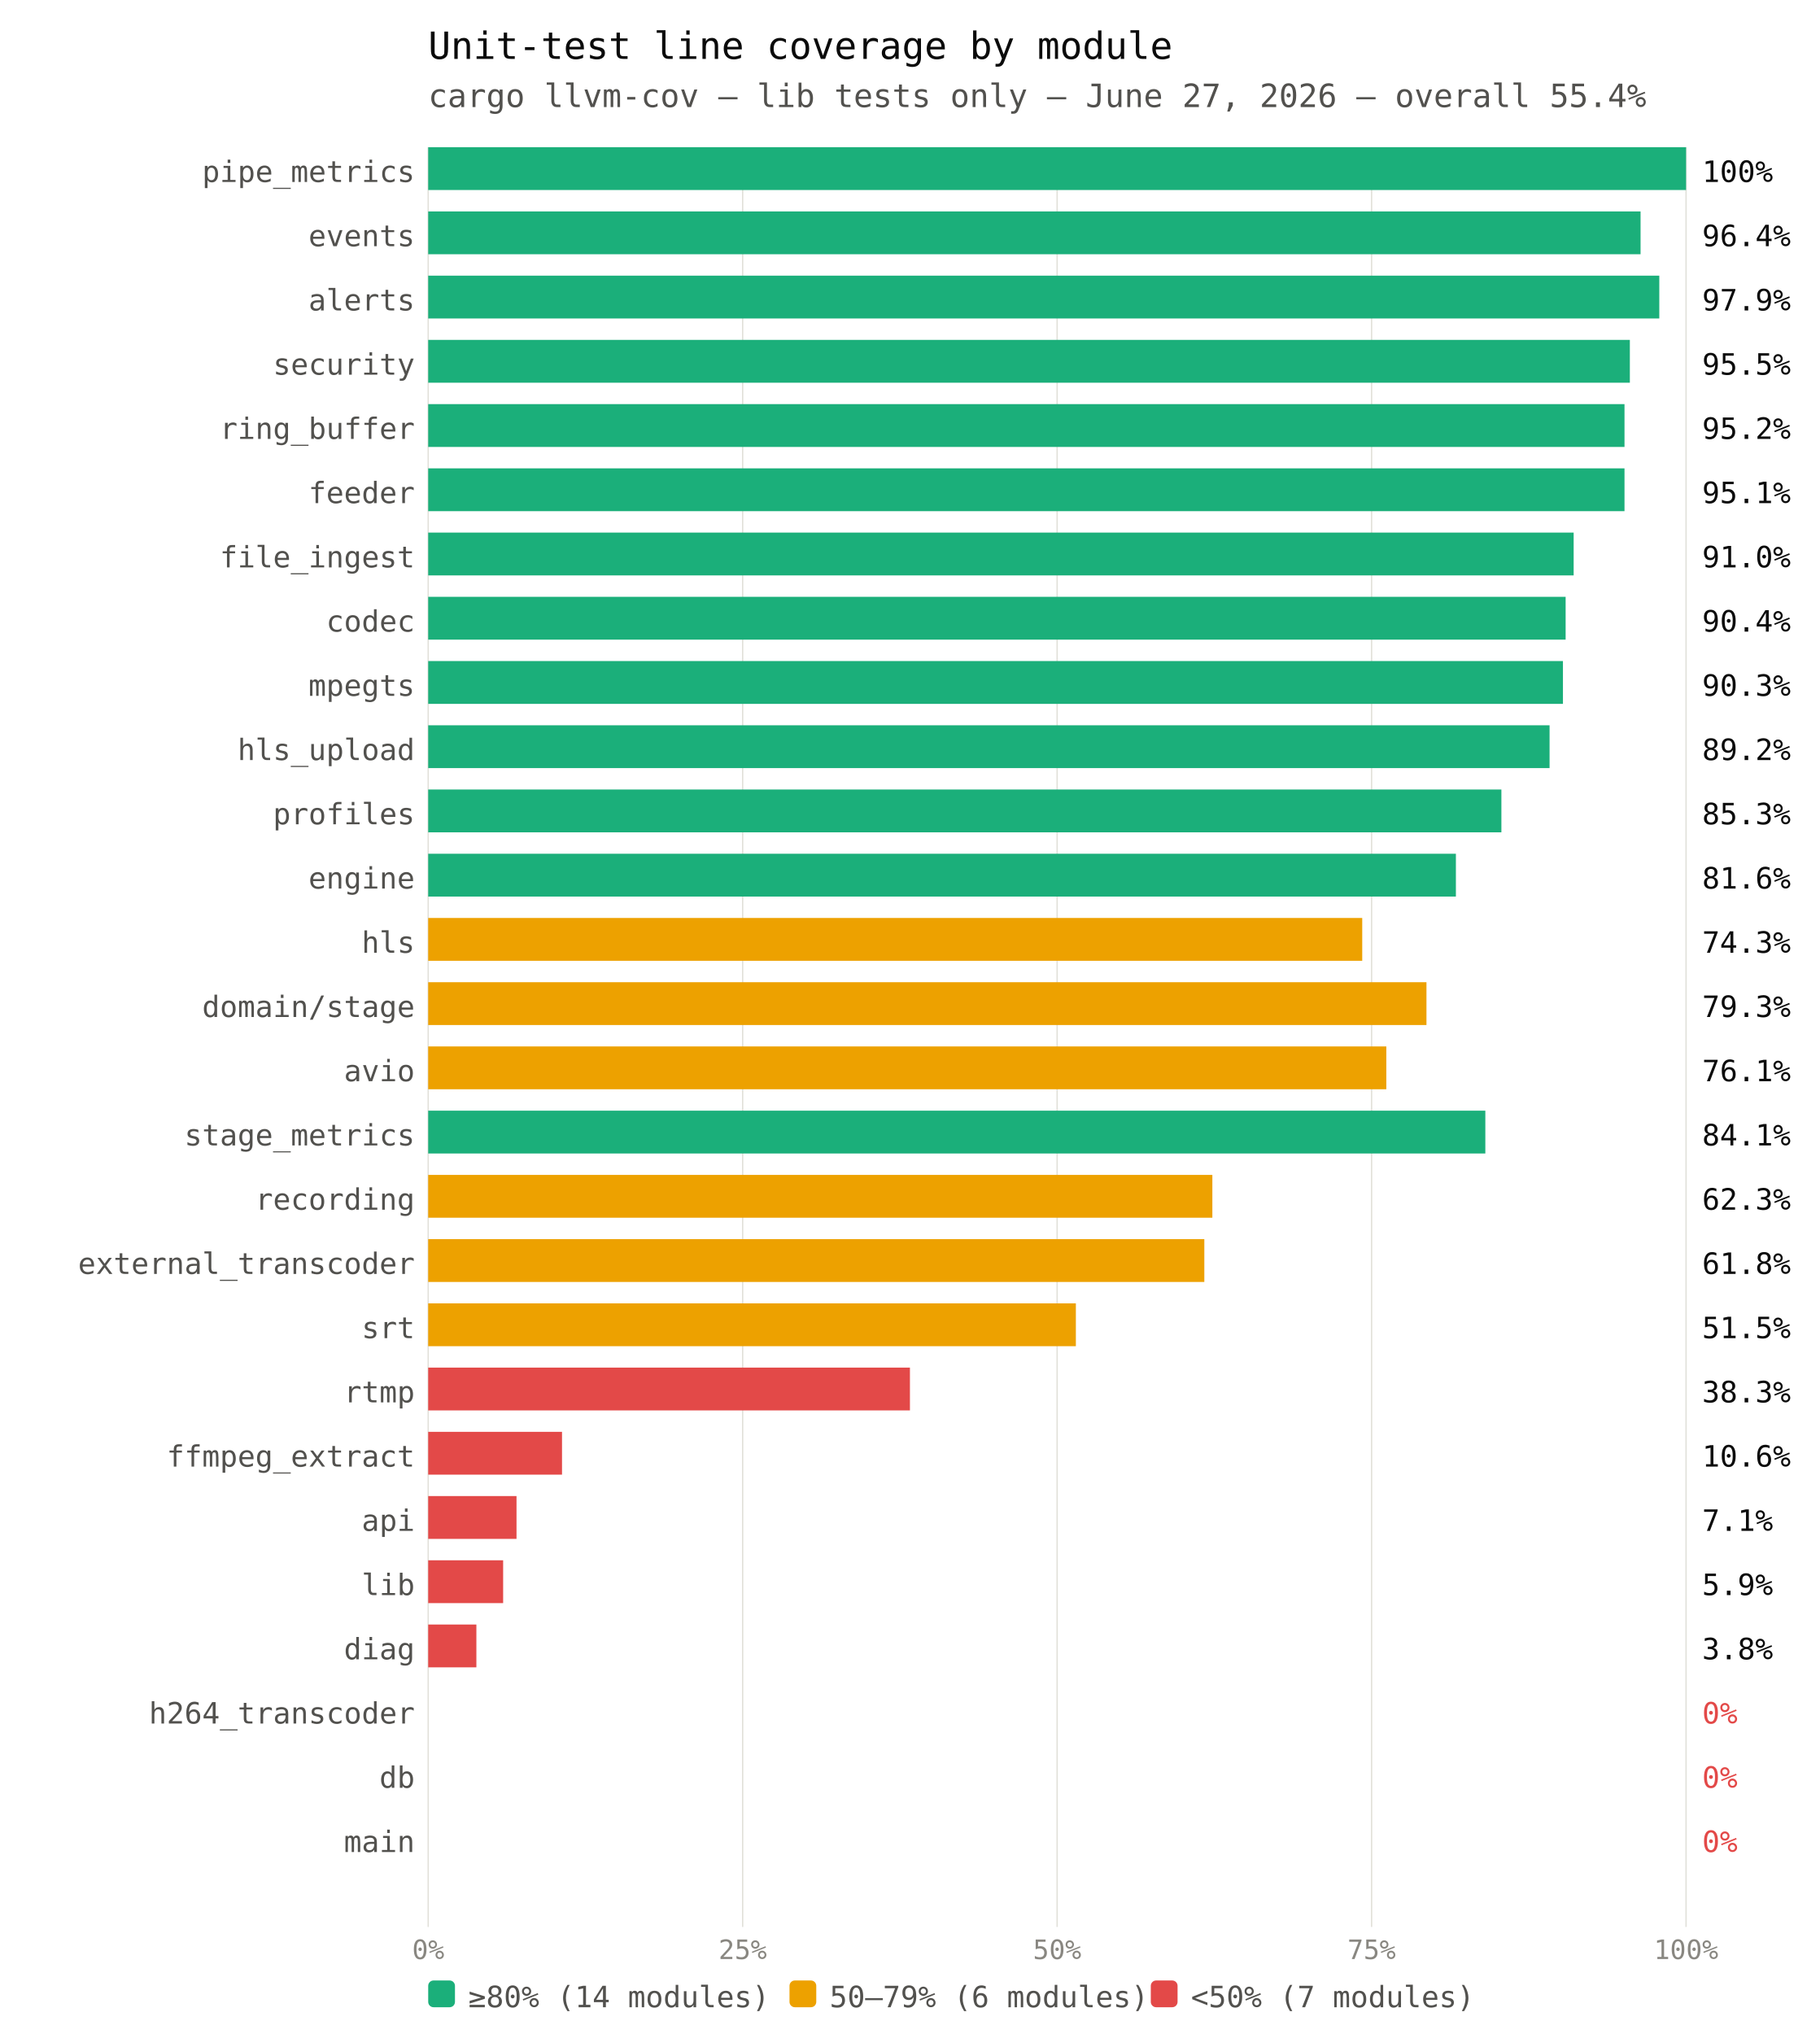
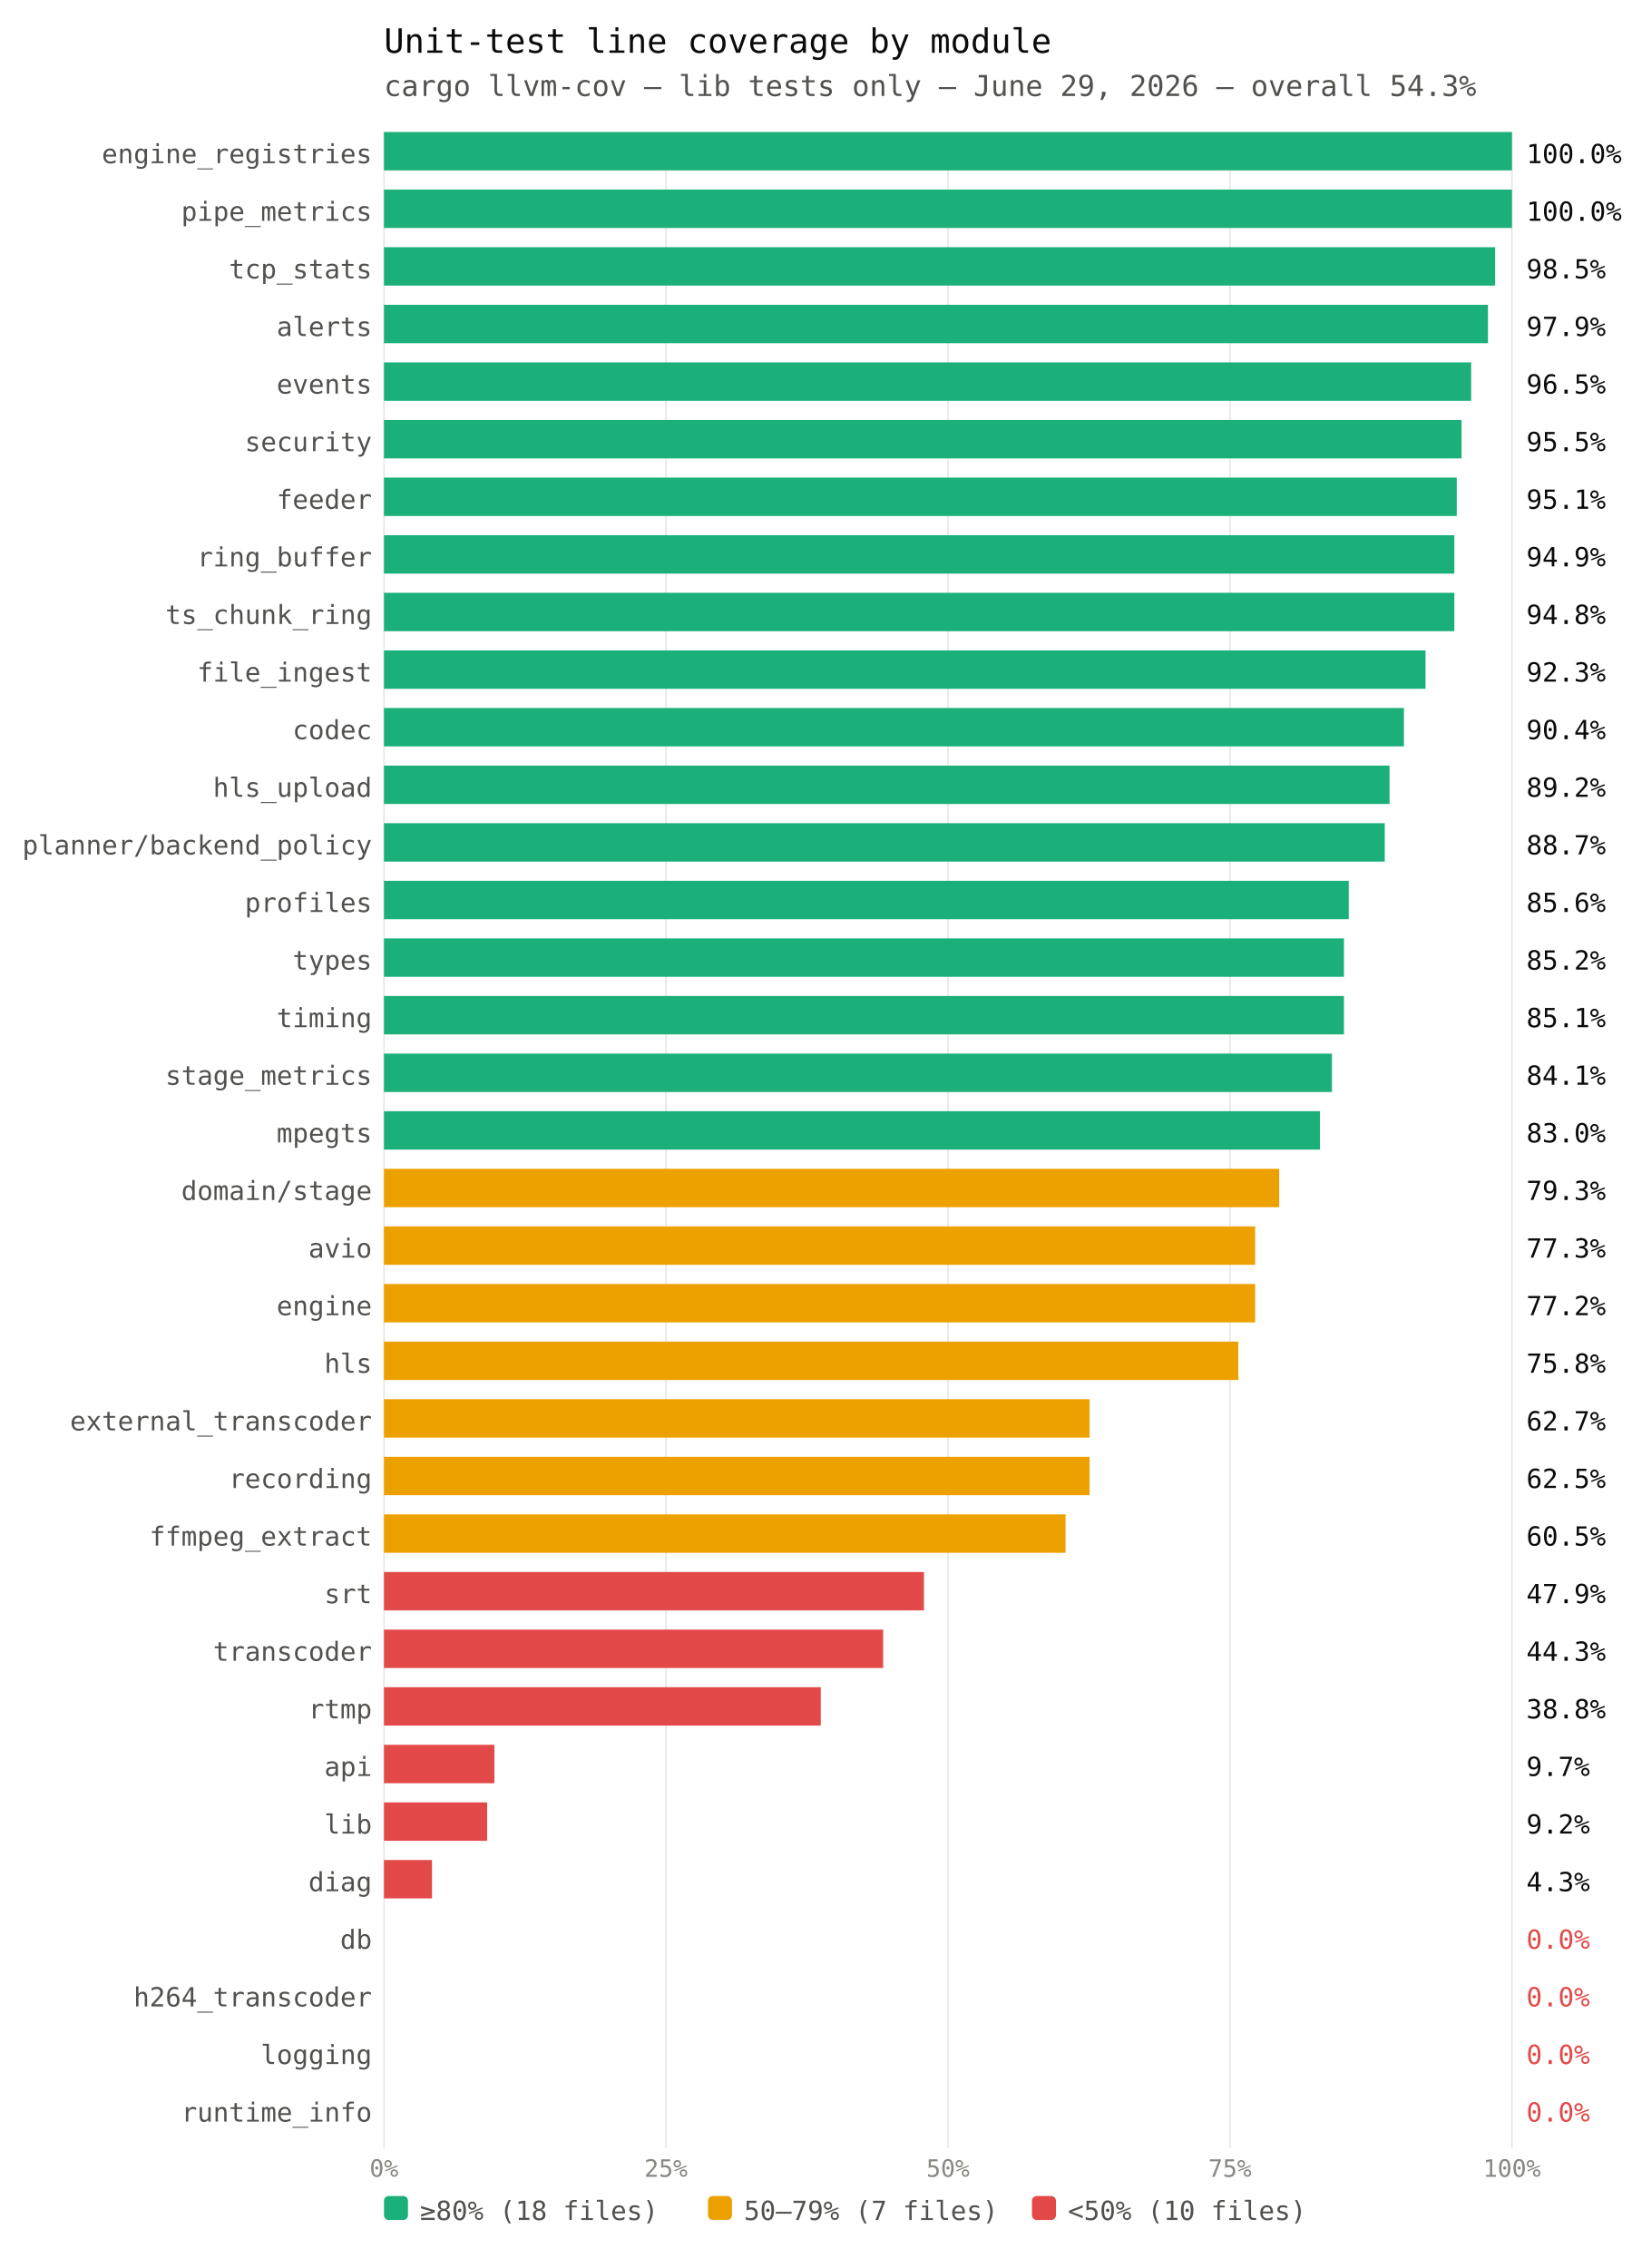
- <svg xmlns="http://www.w3.org/2000/svg" viewBox="0 0 680 760" role="img" font-family="ui-monospace,SFMono-Regular,Menlo,Monaco,Consolas,monospace" font-size="12">
+ <svg xmlns="http://www.w3.org/2000/svg" viewBox="0 0 680 945" role="img" font-family="ui-monospace,SFMono-Regular,Menlo,Monaco,Consolas,monospace" font-size="12">
  <style>
    rect.bar-high   { fill: #1baf7a; }
    rect.bar-mid    { fill: #eda100; }
    rect.bar-low    { fill: #e34948; }
    text.label      { fill: #52514e; font-size: 11px; }
    text.pct        { fill: #0b0b0b; font-size: 11px; font-weight: 500; }
    text.pct-zero   { fill: #e34948; font-size: 11px; font-weight: 500; }
    text.title      { fill: #0b0b0b; font-size: 14px; font-weight: 500; }
    text.subtitle   { fill: #52514e; font-size: 12px; }
    line.grid       { stroke: #e1e0d9; stroke-width: 0.5; }
    text.axis       { fill: #898781; font-size: 10px; }
    text.legend     { fill: #52514e; font-size: 11px; }
    rect.legend-box { rx: 2; ry: 2; }
  </style>
  <text x="160" y="22" class="title">Unit-test line coverage by module</text>
-   <text x="160" y="40" class="subtitle">cargo llvm-cov — lib tests only — June 27, 2026 — overall 55.4%</text>
-   <line x1="160" y1="55" x2="160" y2="720" class="grid" stroke="#c3c2b7" stroke-width="0.8" />
-   <line x1="277.5" y1="55" x2="277.5" y2="720" class="grid" />
-   <line x1="395" y1="55" x2="395" y2="720" class="grid" />
-   <line x1="512.5" y1="55" x2="512.5" y2="720" class="grid" />
-   <line x1="630" y1="55" x2="630" y2="720" class="grid" stroke="#c3c2b7" stroke-width="0.8" />
-   <text x="160" y="732" class="axis" text-anchor="middle">0%</text>
-   <text x="277.5" y="732" class="axis" text-anchor="middle">25%</text>
-   <text x="395" y="732" class="axis" text-anchor="middle">50%</text>
-   <text x="512.5" y="732" class="axis" text-anchor="middle">75%</text>
-   <text x="630" y="732" class="axis" text-anchor="middle">100%</text>
-   <text x="155" y="68" class="label" text-anchor="end">pipe_metrics</text>
+   <text x="160" y="40" class="subtitle">cargo llvm-cov — lib tests only — June 29, 2026 — overall 54.3%</text>
+   <line x1="160" y1="55" x2="160" y2="895" class="grid" stroke="#c3c2b7" stroke-width="0.8" />
+   <line x1="277.5" y1="55" x2="277.5" y2="895" class="grid" />
+   <line x1="395" y1="55" x2="395" y2="895" class="grid" />
+   <line x1="512.5" y1="55" x2="512.5" y2="895" class="grid" />
+   <line x1="630" y1="55" x2="630" y2="895" class="grid" stroke="#c3c2b7" stroke-width="0.8" />
+   <text x="160" y="907" class="axis" text-anchor="middle">0%</text>
+   <text x="277.5" y="907" class="axis" text-anchor="middle">25%</text>
+   <text x="395" y="907" class="axis" text-anchor="middle">50%</text>
+   <text x="512.5" y="907" class="axis" text-anchor="middle">75%</text>
+   <text x="630" y="907" class="axis" text-anchor="middle">100%</text>
+   <text x="155" y="68" class="label" text-anchor="end">engine_registries</text>
  <rect x="160" y="55" width="470" height="16" class="bar-high" />
-   <text x="636" y="68" class="pct">100%</text>
-   <text x="155" y="92" class="label" text-anchor="end">events</text>
-   <rect x="160" y="79" width="453" height="16" class="bar-high" />
-   <text x="636" y="92" class="pct">96.4%</text>
-   <text x="155" y="116" class="label" text-anchor="end">alerts</text>
-   <rect x="160" y="103" width="460" height="16" class="bar-high" />
-   <text x="636" y="116" class="pct">97.9%</text>
-   <text x="155" y="140" class="label" text-anchor="end">security</text>
-   <rect x="160" y="127" width="449" height="16" class="bar-high" />
-   <text x="636" y="140" class="pct">95.5%</text>
-   <text x="155" y="164" class="label" text-anchor="end">ring_buffer</text>
-   <rect x="160" y="151" width="447" height="16" class="bar-high" />
-   <text x="636" y="164" class="pct">95.2%</text>
-   <text x="155" y="188" class="label" text-anchor="end">feeder</text>
-   <rect x="160" y="175" width="447" height="16" class="bar-high" />
-   <text x="636" y="188" class="pct">95.1%</text>
-   <text x="155" y="212" class="label" text-anchor="end">file_ingest</text>
-   <rect x="160" y="199" width="428" height="16" class="bar-high" />
-   <text x="636" y="212" class="pct">91.0%</text>
-   <text x="155" y="236" class="label" text-anchor="end">codec</text>
-   <rect x="160" y="223" width="425" height="16" class="bar-high" />
-   <text x="636" y="236" class="pct">90.4%</text>
-   <text x="155" y="260" class="label" text-anchor="end">mpegts</text>
-   <rect x="160" y="247" width="424" height="16" class="bar-high" />
-   <text x="636" y="260" class="pct">90.3%</text>
-   <text x="155" y="284" class="label" text-anchor="end">hls_upload</text>
-   <rect x="160" y="271" width="419" height="16" class="bar-high" />
-   <text x="636" y="284" class="pct">89.2%</text>
-   <text x="155" y="308" class="label" text-anchor="end">profiles</text>
-   <rect x="160" y="295" width="401" height="16" class="bar-high" />
-   <text x="636" y="308" class="pct">85.3%</text>
-   <text x="155" y="332" class="label" text-anchor="end">engine</text>
-   <rect x="160" y="319" width="384" height="16" class="bar-high" />
-   <text x="636" y="332" class="pct">81.6%</text>
-   <text x="155" y="356" class="label" text-anchor="end">hls</text>
-   <rect x="160" y="343" width="349" height="16" class="bar-mid" />
-   <text x="636" y="356" class="pct">74.3%</text>
-   <text x="155" y="380" class="label" text-anchor="end">domain/stage</text>
-   <rect x="160" y="367" width="373" height="16" class="bar-mid" />
-   <text x="636" y="380" class="pct">79.3%</text>
-   <text x="155" y="404" class="label" text-anchor="end">avio</text>
-   <rect x="160" y="391" width="358" height="16" class="bar-mid" />
-   <text x="636" y="404" class="pct">76.1%</text>
-   <text x="155" y="428" class="label" text-anchor="end">stage_metrics</text>
-   <rect x="160" y="415" width="395" height="16" class="bar-high" />
-   <text x="636" y="428" class="pct">84.1%</text>
-   <text x="155" y="452" class="label" text-anchor="end">recording</text>
-   <rect x="160" y="439" width="293" height="16" class="bar-mid" />
-   <text x="636" y="452" class="pct">62.3%</text>
-   <text x="155" y="476" class="label" text-anchor="end">external_transcoder</text>
-   <rect x="160" y="463" width="290" height="16" class="bar-mid" />
-   <text x="636" y="476" class="pct">61.8%</text>
-   <text x="155" y="500" class="label" text-anchor="end">srt</text>
-   <rect x="160" y="487" width="242" height="16" class="bar-mid" />
-   <text x="636" y="500" class="pct">51.5%</text>
-   <text x="155" y="524" class="label" text-anchor="end">rtmp</text>
-   <rect x="160" y="511" width="180" height="16" class="bar-low" />
-   <text x="636" y="524" class="pct">38.3%</text>
-   <text x="155" y="548" class="label" text-anchor="end">ffmpeg_extract</text>
-   <rect x="160" y="535" width="50" height="16" class="bar-low" />
-   <text x="636" y="548" class="pct">10.6%</text>
-   <text x="155" y="572" class="label" text-anchor="end">api</text>
-   <rect x="160" y="559" width="33" height="16" class="bar-low" />
-   <text x="636" y="572" class="pct">7.1%</text>
-   <text x="155" y="596" class="label" text-anchor="end">lib</text>
-   <rect x="160" y="583" width="28" height="16" class="bar-low" />
-   <text x="636" y="596" class="pct">5.9%</text>
-   <text x="155" y="620" class="label" text-anchor="end">diag</text>
-   <rect x="160" y="607" width="18" height="16" class="bar-low" />
-   <text x="636" y="620" class="pct">3.8%</text>
-   <text x="155" y="644" class="label" text-anchor="end">h264_transcoder</text>
-   <text x="636" y="644" class="pct-zero">0%</text>
-   <text x="155" y="668" class="label" text-anchor="end">db</text>
-   <text x="636" y="668" class="pct-zero">0%</text>
-   <text x="155" y="692" class="label" text-anchor="end">main</text>
-   <text x="636" y="692" class="pct-zero">0%</text>
-   <rect x="160" y="740" width="10" height="10" class="bar-high legend-box" />
-   <text x="175" y="750" class="legend">≥80% (14 modules)</text>
-   <rect x="295" y="740" width="10" height="10" class="bar-mid legend-box" />
-   <text x="310" y="750" class="legend">50–79% (6 modules)</text>
-   <rect x="430" y="740" width="10" height="10" class="bar-low legend-box" />
-   <text x="445" y="750" class="legend">&lt;50% (7 modules)</text>
+   <text x="636" y="68" class="pct">100.0%</text>
+   <text x="155" y="92" class="label" text-anchor="end">pipe_metrics</text>
+   <rect x="160" y="79" width="470" height="16" class="bar-high" />
+   <text x="636" y="92" class="pct">100.0%</text>
+   <text x="155" y="116" class="label" text-anchor="end">tcp_stats</text>
+   <rect x="160" y="103" width="463" height="16" class="bar-high" />
+   <text x="636" y="116" class="pct">98.5%</text>
+   <text x="155" y="140" class="label" text-anchor="end">alerts</text>
+   <rect x="160" y="127" width="460" height="16" class="bar-high" />
+   <text x="636" y="140" class="pct">97.9%</text>
+   <text x="155" y="164" class="label" text-anchor="end">events</text>
+   <rect x="160" y="151" width="453" height="16" class="bar-high" />
+   <text x="636" y="164" class="pct">96.5%</text>
+   <text x="155" y="188" class="label" text-anchor="end">security</text>
+   <rect x="160" y="175" width="449" height="16" class="bar-high" />
+   <text x="636" y="188" class="pct">95.5%</text>
+   <text x="155" y="212" class="label" text-anchor="end">feeder</text>
+   <rect x="160" y="199" width="447" height="16" class="bar-high" />
+   <text x="636" y="212" class="pct">95.1%</text>
+   <text x="155" y="236" class="label" text-anchor="end">ring_buffer</text>
+   <rect x="160" y="223" width="446" height="16" class="bar-high" />
+   <text x="636" y="236" class="pct">94.9%</text>
+   <text x="155" y="260" class="label" text-anchor="end">ts_chunk_ring</text>
+   <rect x="160" y="247" width="446" height="16" class="bar-high" />
+   <text x="636" y="260" class="pct">94.8%</text>
+   <text x="155" y="284" class="label" text-anchor="end">file_ingest</text>
+   <rect x="160" y="271" width="434" height="16" class="bar-high" />
+   <text x="636" y="284" class="pct">92.3%</text>
+   <text x="155" y="308" class="label" text-anchor="end">codec</text>
+   <rect x="160" y="295" width="425" height="16" class="bar-high" />
+   <text x="636" y="308" class="pct">90.4%</text>
+   <text x="155" y="332" class="label" text-anchor="end">hls_upload</text>
+   <rect x="160" y="319" width="419" height="16" class="bar-high" />
+   <text x="636" y="332" class="pct">89.2%</text>
+   <text x="155" y="356" class="label" text-anchor="end">planner/backend_policy</text>
+   <rect x="160" y="343" width="417" height="16" class="bar-high" />
+   <text x="636" y="356" class="pct">88.7%</text>
+   <text x="155" y="380" class="label" text-anchor="end">profiles</text>
+   <rect x="160" y="367" width="402" height="16" class="bar-high" />
+   <text x="636" y="380" class="pct">85.6%</text>
+   <text x="155" y="404" class="label" text-anchor="end">types</text>
+   <rect x="160" y="391" width="400" height="16" class="bar-high" />
+   <text x="636" y="404" class="pct">85.2%</text>
+   <text x="155" y="428" class="label" text-anchor="end">timing</text>
+   <rect x="160" y="415" width="400" height="16" class="bar-high" />
+   <text x="636" y="428" class="pct">85.1%</text>
+   <text x="155" y="452" class="label" text-anchor="end">stage_metrics</text>
+   <rect x="160" y="439" width="395" height="16" class="bar-high" />
+   <text x="636" y="452" class="pct">84.1%</text>
+   <text x="155" y="476" class="label" text-anchor="end">mpegts</text>
+   <rect x="160" y="463" width="390" height="16" class="bar-high" />
+   <text x="636" y="476" class="pct">83.0%</text>
+   <text x="155" y="500" class="label" text-anchor="end">domain/stage</text>
+   <rect x="160" y="487" width="373" height="16" class="bar-mid" />
+   <text x="636" y="500" class="pct">79.3%</text>
+   <text x="155" y="524" class="label" text-anchor="end">avio</text>
+   <rect x="160" y="511" width="363" height="16" class="bar-mid" />
+   <text x="636" y="524" class="pct">77.3%</text>
+   <text x="155" y="548" class="label" text-anchor="end">engine</text>
+   <rect x="160" y="535" width="363" height="16" class="bar-mid" />
+   <text x="636" y="548" class="pct">77.2%</text>
+   <text x="155" y="572" class="label" text-anchor="end">hls</text>
+   <rect x="160" y="559" width="356" height="16" class="bar-mid" />
+   <text x="636" y="572" class="pct">75.8%</text>
+   <text x="155" y="596" class="label" text-anchor="end">external_transcoder</text>
+   <rect x="160" y="583" width="294" height="16" class="bar-mid" />
+   <text x="636" y="596" class="pct">62.7%</text>
+   <text x="155" y="620" class="label" text-anchor="end">recording</text>
+   <rect x="160" y="607" width="294" height="16" class="bar-mid" />
+   <text x="636" y="620" class="pct">62.5%</text>
+   <text x="155" y="644" class="label" text-anchor="end">ffmpeg_extract</text>
+   <rect x="160" y="631" width="284" height="16" class="bar-mid" />
+   <text x="636" y="644" class="pct">60.5%</text>
+   <text x="155" y="668" class="label" text-anchor="end">srt</text>
+   <rect x="160" y="655" width="225" height="16" class="bar-low" />
+   <text x="636" y="668" class="pct">47.9%</text>
+   <text x="155" y="692" class="label" text-anchor="end">transcoder</text>
+   <rect x="160" y="679" width="208" height="16" class="bar-low" />
+   <text x="636" y="692" class="pct">44.3%</text>
+   <text x="155" y="716" class="label" text-anchor="end">rtmp</text>
+   <rect x="160" y="703" width="182" height="16" class="bar-low" />
+   <text x="636" y="716" class="pct">38.8%</text>
+   <text x="155" y="740" class="label" text-anchor="end">api</text>
+   <rect x="160" y="727" width="46" height="16" class="bar-low" />
+   <text x="636" y="740" class="pct">9.7%</text>
+   <text x="155" y="764" class="label" text-anchor="end">lib</text>
+   <rect x="160" y="751" width="43" height="16" class="bar-low" />
+   <text x="636" y="764" class="pct">9.2%</text>
+   <text x="155" y="788" class="label" text-anchor="end">diag</text>
+   <rect x="160" y="775" width="20" height="16" class="bar-low" />
+   <text x="636" y="788" class="pct">4.3%</text>
+   <text x="155" y="812" class="label" text-anchor="end">db</text>
+   <text x="636" y="812" class="pct-zero">0.0%</text>
+   <text x="155" y="836" class="label" text-anchor="end">h264_transcoder</text>
+   <text x="636" y="836" class="pct-zero">0.0%</text>
+   <text x="155" y="860" class="label" text-anchor="end">logging</text>
+   <text x="636" y="860" class="pct-zero">0.0%</text>
+   <text x="155" y="884" class="label" text-anchor="end">runtime_info</text>
+   <text x="636" y="884" class="pct-zero">0.0%</text>
+   <rect x="160" y="915" width="10" height="10" class="bar-high legend-box" />
+   <text x="175" y="925" class="legend">≥80% (18 files)</text>
+   <rect x="295" y="915" width="10" height="10" class="bar-mid legend-box" />
+   <text x="310" y="925" class="legend">50–79% (7 files)</text>
+   <rect x="430" y="915" width="10" height="10" class="bar-low legend-box" />
+   <text x="445" y="925" class="legend">&lt;50% (10 files)</text>
</svg>
